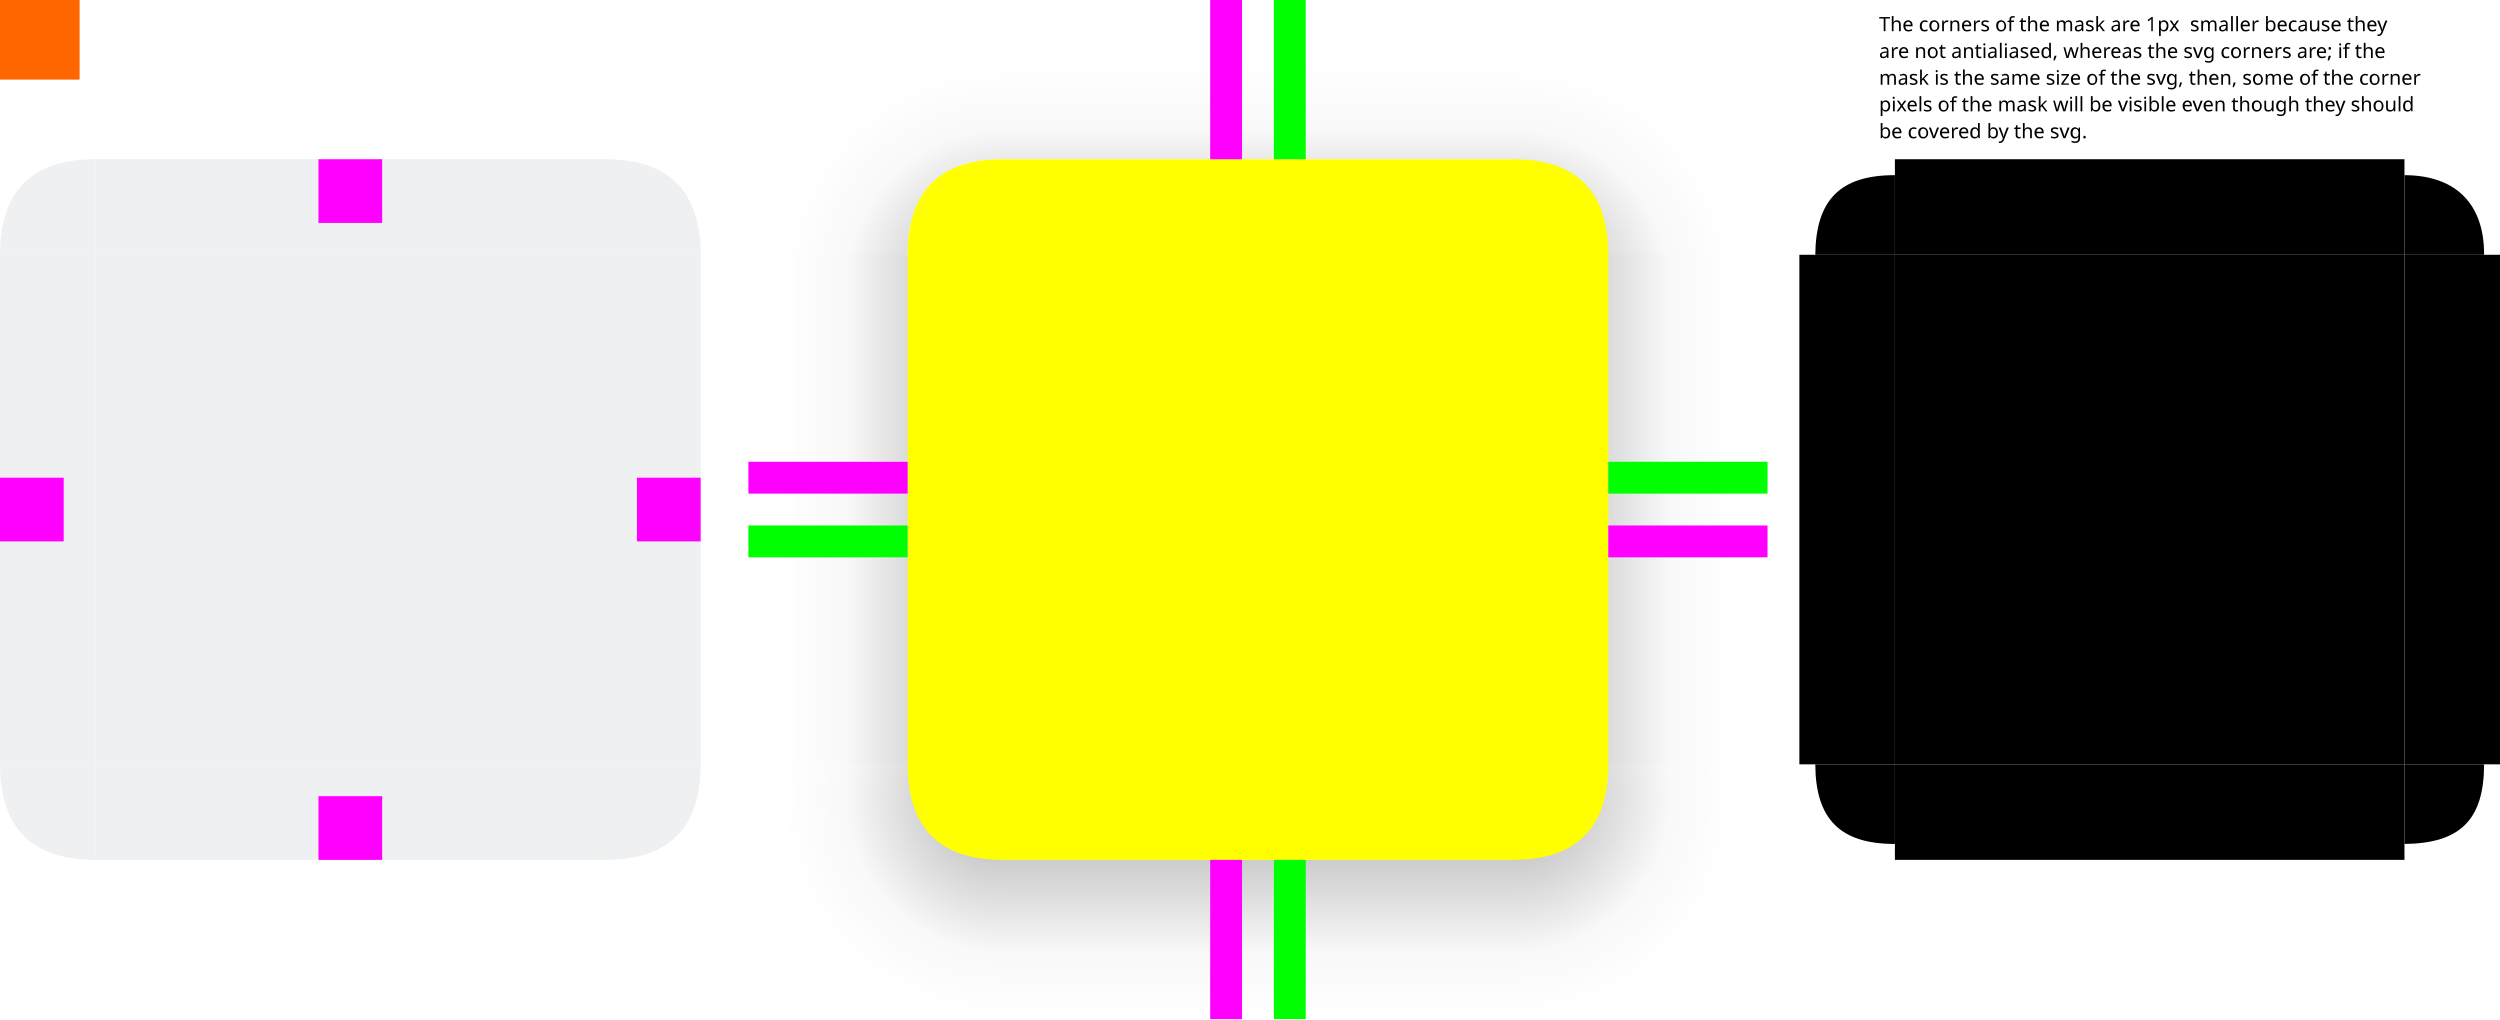
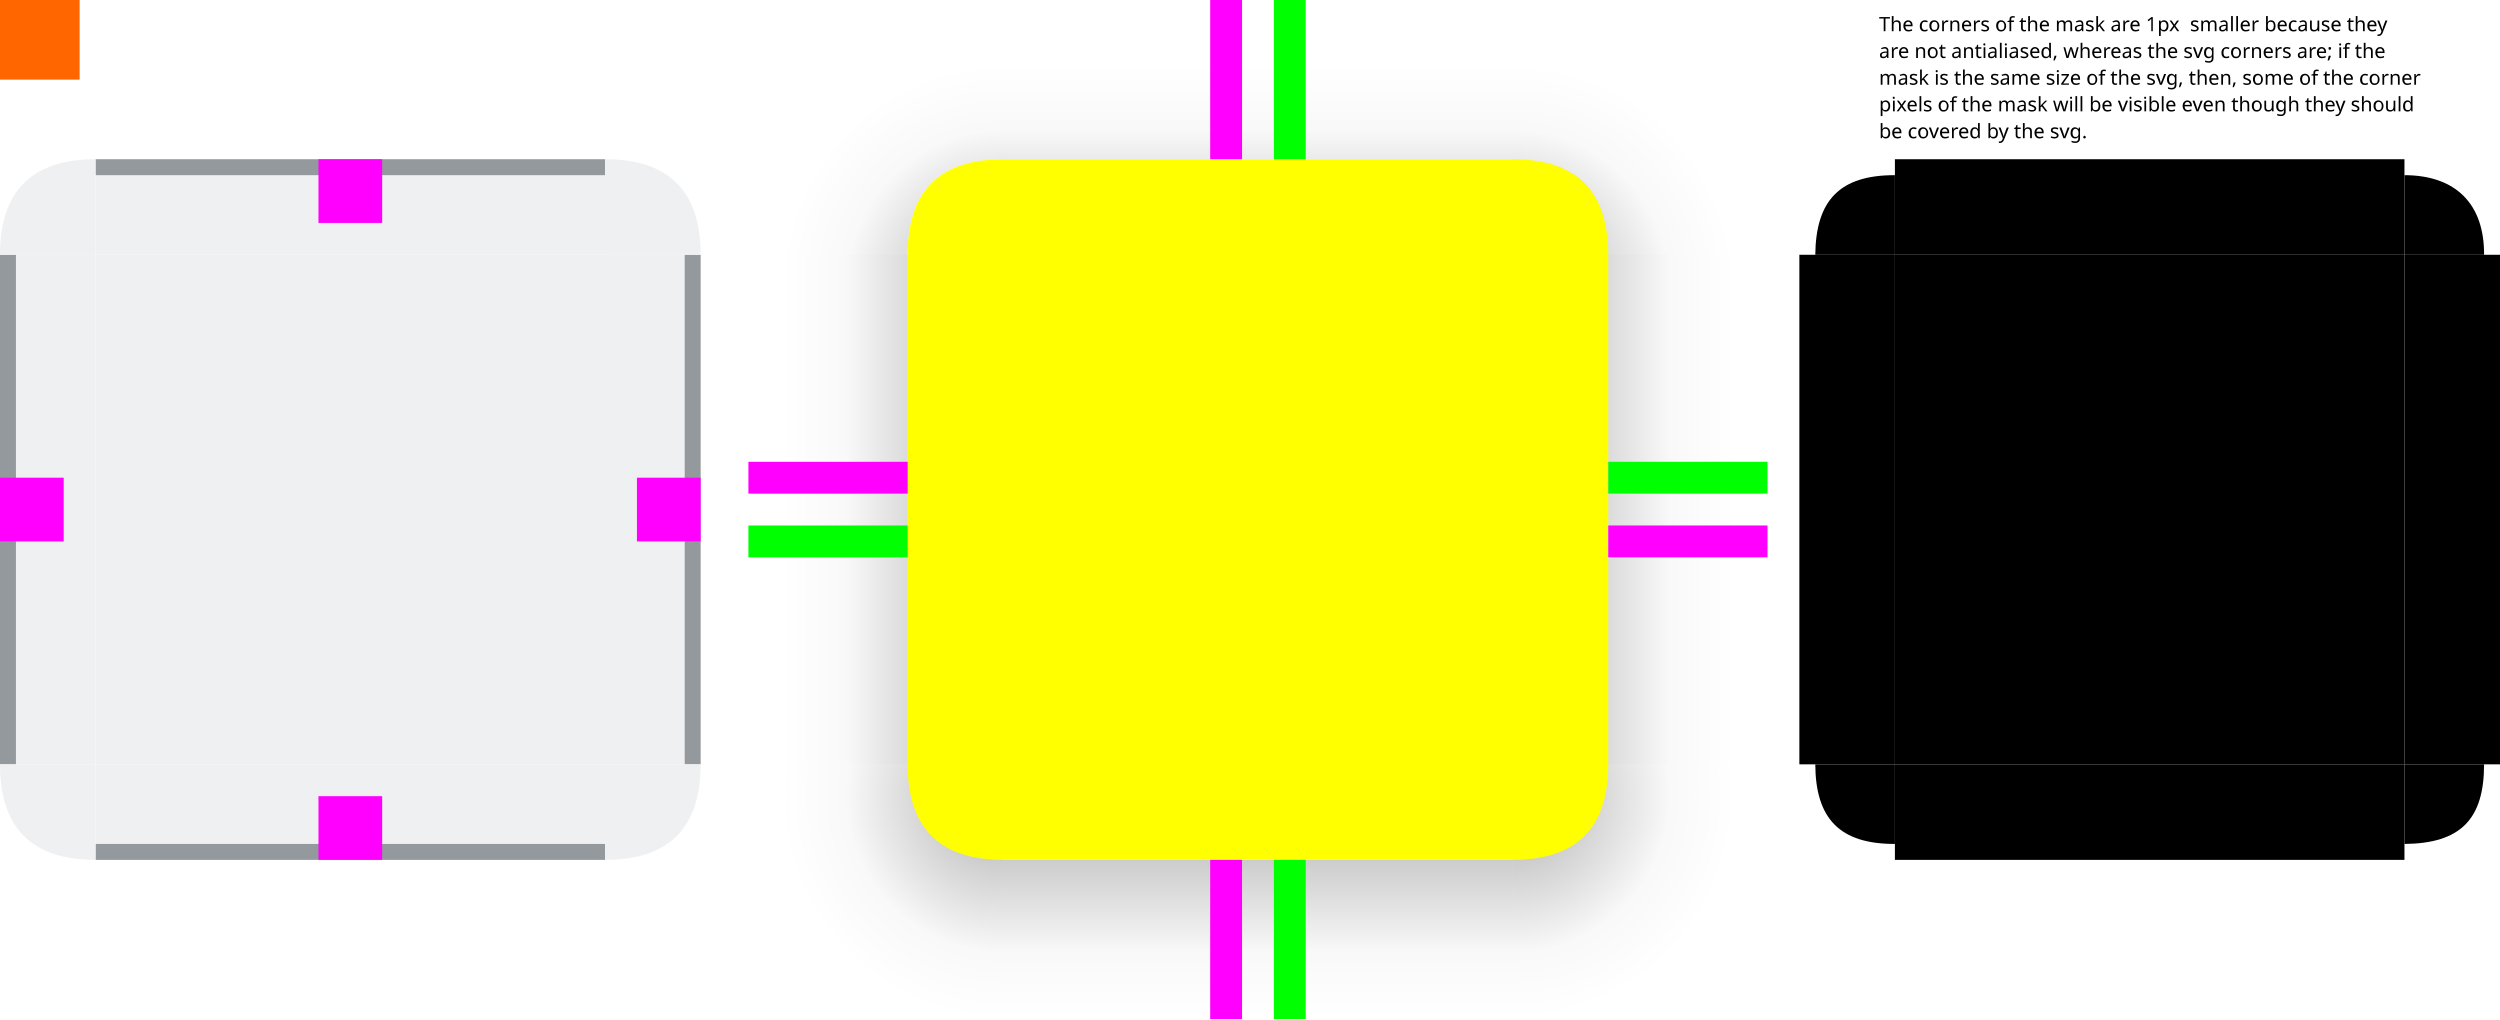
<svg xmlns="http://www.w3.org/2000/svg" xmlns:xlink="http://www.w3.org/1999/xlink" id="svg2" height="64" viewBox="0 0 157 64" width="157" version="1.1">
  <defs id="defs15">
    <style type="text/css" id="current-color-scheme">
            .ColorScheme-Text {
                color:#232629;
                stop-color:#232629;
            }
            .ColorScheme-Background {
                color:#eff0f1;
                stop-color:#eff0f1;
            }
        </style>
    <linearGradient id="shadow-side" gradientUnits="userSpaceOnUse">
      <stop id="stop1762" offset="0" style="stop-color:#000;stop-opacity:.2" />
      <stop id="stop1760" offset=".333" style="stop-color:#000;stop-opacity:.1" />
      <stop id="stop1758" offset=".5" style="stop-color:#000;stop-opacity:.05" />
      <stop id="stop1756" offset=".583" style="stop-color:#000;stop-opacity:.025" />
      <stop id="stop1754" offset="1" style="stop-color:#000;stop-opacity:0" />
    </linearGradient>
    <linearGradient id="shadow-corner" gradientUnits="userSpaceOnUse">
      <stop id="stop11958" offset="0" style="stop-color:#000;stop-opacity:1" />
      <stop id="stop11960" offset=".286" style="stop-color:#000;stop-opacity:.2" />
      <stop id="stop11962" offset=".524" style="stop-color:#000;stop-opacity:.1" />
      <stop id="stop11966" offset=".643" style="stop-color:#000;stop-opacity:.05" />
      <stop id="stop11968" offset=".702" style="stop-color:#000;stop-opacity:.025" />
      <stop id="stop11970" offset="1" style="stop-color:#000;stop-opacity:0" />
    </linearGradient>
    <linearGradient xlink:href="#shadow-side" id="linearGradient1734" gradientUnits="userSpaceOnUse" x1="16" y1="6" x2="16" y2="16" />
    <linearGradient xlink:href="#shadow-side" id="linearGradient1984" gradientUnits="userSpaceOnUse" x1="12" y1="16" x2="2" y2="16" />
    <linearGradient xlink:href="#shadow-side" id="linearGradient4945" gradientUnits="userSpaceOnUse" x1="16" y1="14" x2="16" y2="4" />
    <linearGradient xlink:href="#shadow-side" id="linearGradient8667" gradientUnits="userSpaceOnUse" x1="4" y1="16" x2="14" y2="16" />
    <radialGradient xlink:href="#shadow-corner" id="radialGradient3268" cx="95" cy="50" fx="95" fy="50" r="6.5" gradientUnits="userSpaceOnUse" gradientTransform="matrix(0,2.153846,-2.153846,0,107.6923,-202.6154)" />
    <radialGradient xlink:href="#shadow-corner" id="radialGradient3268-4" cx="95" cy="50" fx="95" fy="50" r="6.5" gradientUnits="userSpaceOnUse" gradientTransform="matrix(0,2.153846,-2.153846,0,107.6923,-202.6154)" />
    <radialGradient xlink:href="#shadow-corner" id="radialGradient3268-6" cx="93.143" cy="50" fx="93.143" fy="50" r="6.5" gradientUnits="userSpaceOnUse" gradientTransform="matrix(0,2.153846,-2.153846,0,107.6923,-202.6154)" />
    <radialGradient xlink:href="#shadow-corner" id="radialGradient3268-6-6" cx="93.143" cy="50" fx="93.143" fy="50" r="6.5" gradientUnits="userSpaceOnUse" gradientTransform="matrix(0,2.153846,-2.153846,0,107.6923,-202.6154)" />
  </defs>
  <rect id="hint-tile-center" height="5" style="fill:#ff6600" width="5" x="0" y="0" />
  <g id="top" transform="translate(6,10)">
    <rect id="rect4152" height="6" style="opacity:1;fill:currentColor" class="ColorScheme-Background" width="32" x="0" y="0" />
-     <path style="opacity:0.5" d="M 0,0 V 1 H 32 V 0 Z" id="path1337" class="ColorScheme-Background" fill="currentColor" />
+     <path style="opacity:0.5" d="M 0,0 V 1 H 32 V 0 Z" id="path1337" class="ColorScheme-Background" fill="#3a4149" />
  </g>
  <g id="bottom" transform="translate(6,48)">
    <rect id="rect4148" height="6" style="opacity:1;fill:currentColor" class="ColorScheme-Background" width="32" x="0" y="0" />
-     <path style="opacity:0.5" d="M 0,5 V 6 H 32 V 5 Z" id="path1671" class="ColorScheme-Background" fill="currentColor" />
+     <path style="opacity:0.5" d="M 0,5 V 6 H 32 V 5 Z" id="path1671" class="ColorScheme-Background" fill="#3a4149" />
  </g>
  <g id="left" transform="translate(0,16)">
    <rect id="rect4144" height="32" style="opacity:1;fill:currentColor" class="ColorScheme-Background" width="6" x="0" y="0" />
-     <path style="opacity:0.5" d="M 0,32 H 1 V 0 H 0 Z" id="path1785" class="ColorScheme-Background" fill="currentColor" />
+     <path style="opacity:0.5" d="M 0,32 H 1 V 0 H 0 Z" id="path1785" class="ColorScheme-Background" fill="#3a4149" />
  </g>
  <g id="right" transform="translate(38,16)">
    <rect id="rect4140" height="32" style="opacity:1;fill:currentColor" class="ColorScheme-Background" width="6" x="0" y="0" />
-     <path style="opacity:0.5" d="M 5,32 H 6 V 0 H 5 Z" id="path1902" class="ColorScheme-Background" fill="currentColor" />
+     <path style="opacity:0.5" d="M 5,32 H 6 V 0 H 5 Z" id="path1902" class="ColorScheme-Background" fill="#3a4149" />
  </g>
  <g id="center" transform="translate(6,16)">
    <rect id="rect4138" height="32" style="opacity:1;fill:currentColor" class="ColorScheme-Background" width="32" x="0" y="0" />
  </g>
  <g id="topleft" transform="translate(0,10)">
    <path d="M 0,6 H 6 V 0 C 2,0 0,2 0,6 Z" style="opacity:1;fill:currentColor" class="ColorScheme-Background" id="path3115" />
  </g>
  <g id="topright" transform="translate(38,10)">
    <path d="M 0,0 V 6 H 6 C 6,2 4,0 0,0 Z" style="opacity:1;fill:currentColor" class="ColorScheme-Background" id="path3118" />
  </g>
  <g id="bottomleft" transform="translate(0,48)">
    <path d="M 6,6 V 0 H 0 c 0,4 2,6 6,6 z" style="opacity:1;fill:currentColor" class="ColorScheme-Background" id="path3124" />
  </g>
  <g id="bottomright" transform="translate(38,48)">
    <path d="M 0,6 V 0 H 6 C 6,4 4,6 0,6 Z" style="opacity:1;fill:currentColor" class="ColorScheme-Background" id="path3121" />
  </g>
  <rect id="hint-top-margin" height="4" style="fill:#ff00ff;stroke-width:1" width="4" x="20" y="10" />
  <rect id="hint-bottom-margin" height="4" style="fill:#ff00ff;stroke-width:1" width="4" x="20" y="50" />
  <rect id="hint-right-margin" height="4" style="fill:#ff00ff;stroke-width:1" width="4" x="40" y="30" />
  <rect id="hint-left-margin" height="4" style="fill:#ff00ff;stroke-width:1" width="4" x="0" y="30" />
  <rect id="hint-top-inset" height="9.99999993923e-09" style="fill:#00ff00" width="4" x="20" y="10" />
  <rect id="hint-bottom-inset" height="9.99999993923e-09" style="fill:#00ff00" width="4" x="20" y="54" />
  <rect id="hint-left-inset" height="4" style="fill:#00ff00" width="9.99999993923e-09" x="0" y="30" />
  <rect id="hint-right-inset" height="4" style="fill:#00ff00" width="9.99999993923e-09" x="44" y="30" />
  <rect id="mask-top" height="6" width="32" x="119" y="10" />
  <rect id="mask-center" height="32" width="32" x="119" y="16" />
  <rect id="mask-bottom" height="6" transform="scale(1,-1)" width="32" x="119" y="-54" />
  <rect id="mask-left" height="32" width="6" x="113" y="16" />
  <rect id="mask-right" height="32" width="6" x="151" y="16" />
  <path id="mask-topleft" d="m 114,16 h -1 6 v -6 1 c -3.457,-0.005 -4.963,1.573 -5,5 z" />
  <g id="shadow-center" transform="translate(63,16)">
    <rect id="rect4908" height="32" style="opacity:0.001;fill-opacity:0.001" width="32" x="0" y="0" />
  </g>
  <g id="shadow-topleft" transform="rotate(180,31.5,8)">
    <path d="M 0,6 V 0 H 6 C 6,4 4,6 0,6 Z" style="opacity:0.001;fill:#000000;fill-opacity:0.004" id="path95-4-2" />
    <path id="path2368-7-5" style="fill:url(#radialGradient3268-6-6);fill-opacity:1;fill-rule:evenodd;stroke-width:1" d="M 6,0 C 6,4 4,6 0,6 V 16 H 3 C 10.18,16 16,10.18 16,3 V 0 Z" />
  </g>
  <g id="shadow-top" transform="translate(63)">
    <rect id="st" height="10" width="32" style="fill:url(#linearGradient4945);fill-opacity:1" x="0" y="0" />
    <rect id="rect1546" height="6" style="opacity:0.001;fill:#000000;fill-opacity:0.004;fill-rule:evenodd" width="32" y="10" x="0" />
  </g>
  <g id="shadow-bottom" transform="translate(63,48)">
    <rect id="rect1546-6" height="6" style="opacity:0.001;fill:#000000;fill-opacity:0.004;fill-rule:evenodd" width="32" x="0" y="0" />
    <rect id="sb" height="10" width="32" y="6" style="fill:url(#linearGradient1734);fill-opacity:1" x="0" />
  </g>
  <path style="opacity:1;fill:#ffff00;stroke-width:2;stroke-linecap:round" d="m 63,10 h 32 c 4,0 6,2 6,6 v 32 c 0,4 -2,6 -6,6 H 63 c -4,0 -6,-2 -6,-6 V 16 c 0,-4 2,-6 6,-6 z" id="path838" />
  <g id="shadow-left" transform="translate(47,16)">
    <rect id="sl" height="32" width="10" style="fill:url(#linearGradient1984);fill-opacity:1" x="0" y="0" />
    <rect id="rect1546-3-7" height="32" style="opacity:0.001;fill:#000000;fill-opacity:0.004;fill-rule:evenodd" width="6" x="10" y="0" />
  </g>
  <g id="shadow-right" transform="translate(95,16)">
    <rect id="rect1546-3" height="32" style="opacity:0.001;fill:#000000;fill-opacity:0.004;fill-rule:evenodd" width="6" x="0" y="0" />
    <rect id="sr" height="32" width="10" x="6" style="fill:url(#linearGradient8667);fill-opacity:1" y="0" />
  </g>
  <rect id="shadow-hint-top-margin" height="10" style="fill:#ff00ff" width="2" x="76" y="0" />
  <rect id="shadow-hint-bottom-margin" height="10" style="fill:#ff00ff" width="2" x="76" y="54" />
  <rect id="shadow-hint-right-margin" height="2" style="fill:#ff00ff" width="10" x="101" y="33" />
  <rect id="shadow-hint-left-margin" height="2" style="fill:#ff00ff" width="10" x="47" y="29" />
  <rect id="shadow-hint-top-inset" height="10" style="fill:#00ff00" width="2" x="80" y="0" />
  <rect id="shadow-hint-bottom-inset" height="10" style="fill:#00ff00" width="2" x="80" y="54" />
  <rect id="shadow-hint-right-inset" height="2" style="fill:#00ff00" width="10" x="101" y="29" />
  <rect id="shadow-hint-left-inset" height="2" style="fill:#00ff00" width="10" x="47" y="33" />
  <g id="shadow-bottomright" transform="translate(95,48)">
    <path d="M 0,6 V 0 H 6 C 6,3.999 3.98,6 0,6 Z" style="opacity:0.001;fill:#000000;fill-opacity:0.004" id="path95" />
    <path id="path2368" style="fill:url(#radialGradient3268);fill-opacity:1;fill-rule:evenodd;stroke-width:1" d="M 6,0 C 6,4 4,6 0,6 V 16 H 3 C 10.18,16 16,10.18 16,3 V 0 Z" />
  </g>
  <g id="shadow-bottomright-9" transform="translate(95,48)" />
  <g id="shadow-bottomleft" transform="matrix(-1,0,0,1,63,48)">
    <path d="M 3,6 H 0 V 0 H 6 V 3 C 6,4.657 4.657,6 3,6 Z" style="opacity:0.001;fill:#000000;fill-opacity:0.004" id="path95-1" />
    <path id="path2368-0" style="fill:url(#radialGradient3268-4);fill-opacity:1;fill-rule:evenodd;stroke-width:1" d="M 6,0 C 6,3.999 3.995,6 0,6 V 16 H 3 C 10.18,16 16,10.18 16,3 V 0 Z" />
  </g>
  <g id="shadow-topright" transform="matrix(1,0,0,-1,95,16)">
    <path d="M 3,6 H 0 V 0 H 6 V 3 C 6,4.657 4.657,6 3,6 Z" style="opacity:0.001;fill:#000000;fill-opacity:0.004" id="path95-4" />
    <path id="path2368-7" style="fill:url(#radialGradient3268-6);fill-opacity:1;fill-rule:evenodd;stroke-width:1" d="M 6,0 C 6,3.988 3.974,6 0,6 V 16 H 3 C 10.18,16 16,10.18 16,3 V 0 Z" />
  </g>
  <rect style="color:#eff0f1;fill:currentColor;fill-opacity:1;stroke:none;stop-color:#eff0f1" id="thick-center" width="32" height="32" x="19" y="75" class="ColorScheme-Background" />
  <rect transform="rotate(90)" style="fill:#800080;fill-opacity:1;stroke:none;stroke-width:1.155" id="thick-hint-right-margin" width="4" height="8" x="95" y="-56" />
  <rect transform="rotate(90)" y="-20" x="95" height="8" width="4" id="thick-hint-left-margin" style="fill:#800080;fill-opacity:1;stroke:none;stroke-width:1.155" />
  <rect y="69" x="38" height="8" width="4" id="thick-hint-top-margin" style="fill:#800080;fill-opacity:1;stroke:none;stroke-width:1.155" />
  <rect style="fill:#800080;fill-opacity:1;stroke:none;stroke-width:1.155" id="thick-hint-bottom-margin" width="4" height="8" x="39" y="105" />
  <path id="mask-topright" d="m 156,16 h 1 -6 v -6 1 c 3.233,0.006 5.021,1.824 5,5 z" />
  <path id="mask-bottomright" d="m 156,48 h 1 -6 v 6 -1 c 3.531,-0.032 5,-1.554 5,-5 z" />
  <path id="mask-bottomleft" d="m 114,48 h -1 6 v 6 -1 c -3.457,0.005 -4.984,-1.58 -5,-5 z" />
  <text xml:space="preserve" style="font-stretch:condensed;font-size:1.252px;font-family:Impact;-inkscape-font-specification:'Impact Condensed';text-align:start;text-anchor:start;fill:#ff0000;stroke:#000000;stroke-width:5.729;stroke-linecap:round" x="118" y="1.958" id="text1204">
    <tspan id="tspan1202" x="118" y="1.958" style="font-style:normal;font-variant:normal;font-weight:normal;font-stretch:normal;font-size:1.252px;font-family:'Noto Sans';-inkscape-font-specification:'Noto Sans';text-align:start;text-anchor:start;fill:#000000;stroke:none;stroke-width:5.729">The corners of the mask are 1px  smaller because they</tspan>
    <tspan x="118" y="3.637" style="font-style:normal;font-variant:normal;font-weight:normal;font-stretch:normal;font-size:1.252px;font-family:'Noto Sans';-inkscape-font-specification:'Noto Sans';text-align:start;text-anchor:start;fill:#000000;stroke:none;stroke-width:5.729" id="tspan1358">are not antialiased, whereas the svg corners are; if the</tspan>
    <tspan x="118" y="5.317" style="font-style:normal;font-variant:normal;font-weight:normal;font-stretch:normal;font-size:1.252px;font-family:'Noto Sans';-inkscape-font-specification:'Noto Sans';text-align:start;text-anchor:start;fill:#000000;stroke:none;stroke-width:5.729" id="tspan1360">mask is the same size of the svg, then, some of the corner</tspan>
    <tspan x="118" y="6.996" style="font-style:normal;font-variant:normal;font-weight:normal;font-stretch:normal;font-size:1.252px;font-family:'Noto Sans';-inkscape-font-specification:'Noto Sans';text-align:start;text-anchor:start;fill:#000000;stroke:none;stroke-width:5.729" id="tspan1362">pixels of the mask will be visible even though they should</tspan>
    <tspan x="118" y="8.676" style="font-style:normal;font-variant:normal;font-weight:normal;font-stretch:normal;font-size:1.252px;font-family:'Noto Sans';-inkscape-font-specification:'Noto Sans';text-align:start;text-anchor:start;fill:#000000;stroke:none;stroke-width:5.729" id="tspan1364">be covered by the svg.</tspan>
  </text>
</svg>
